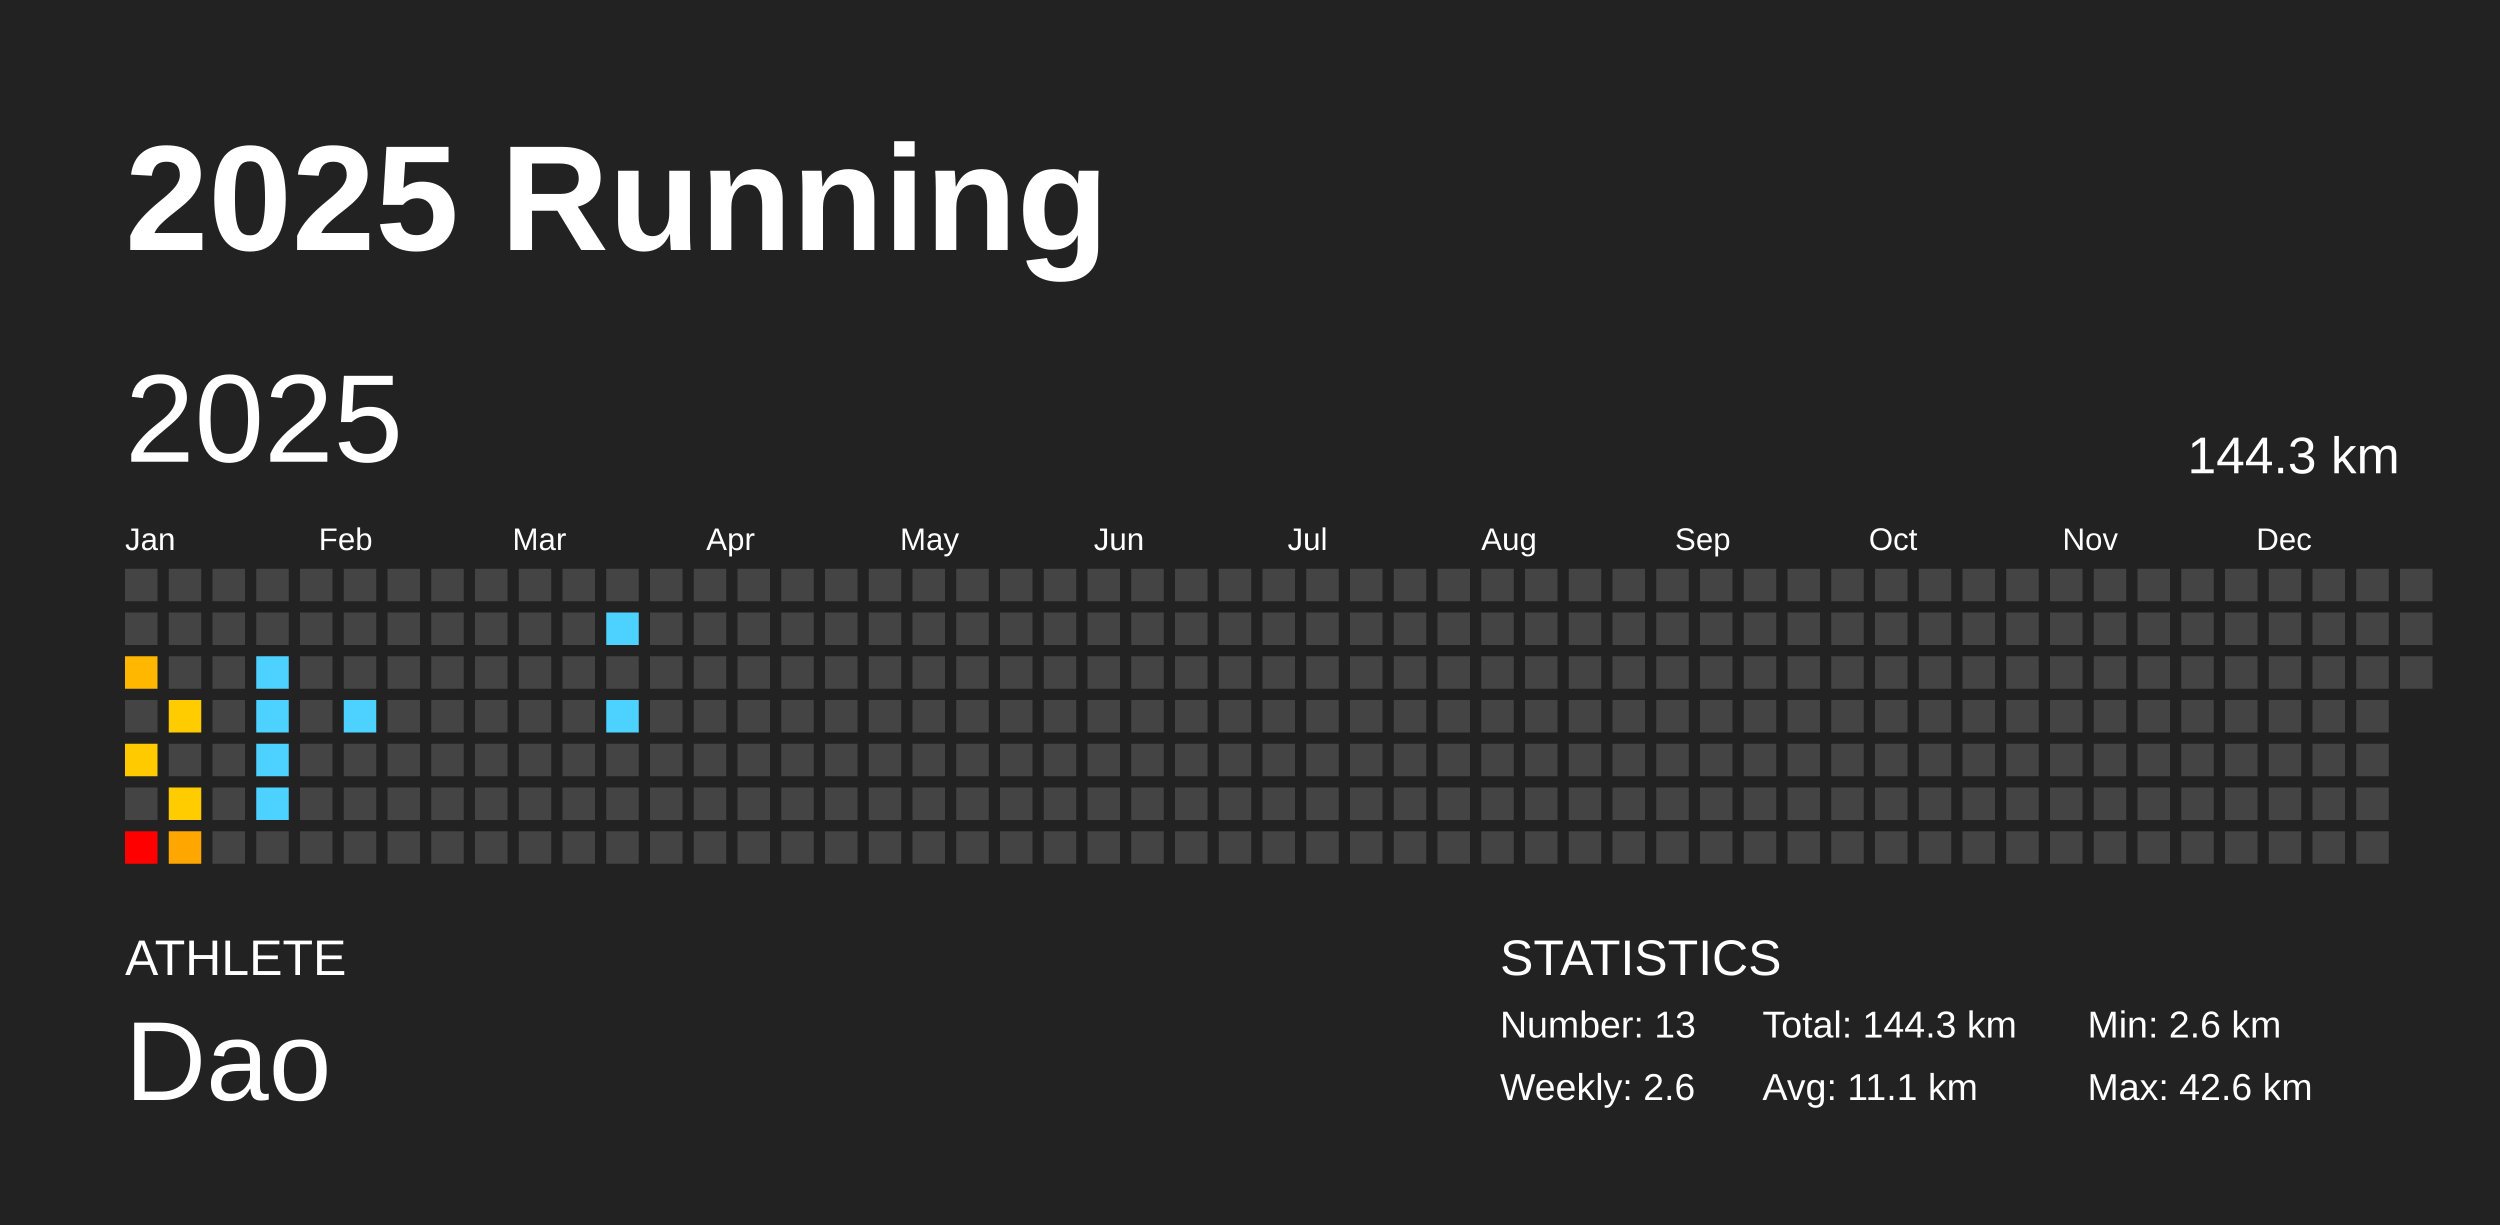
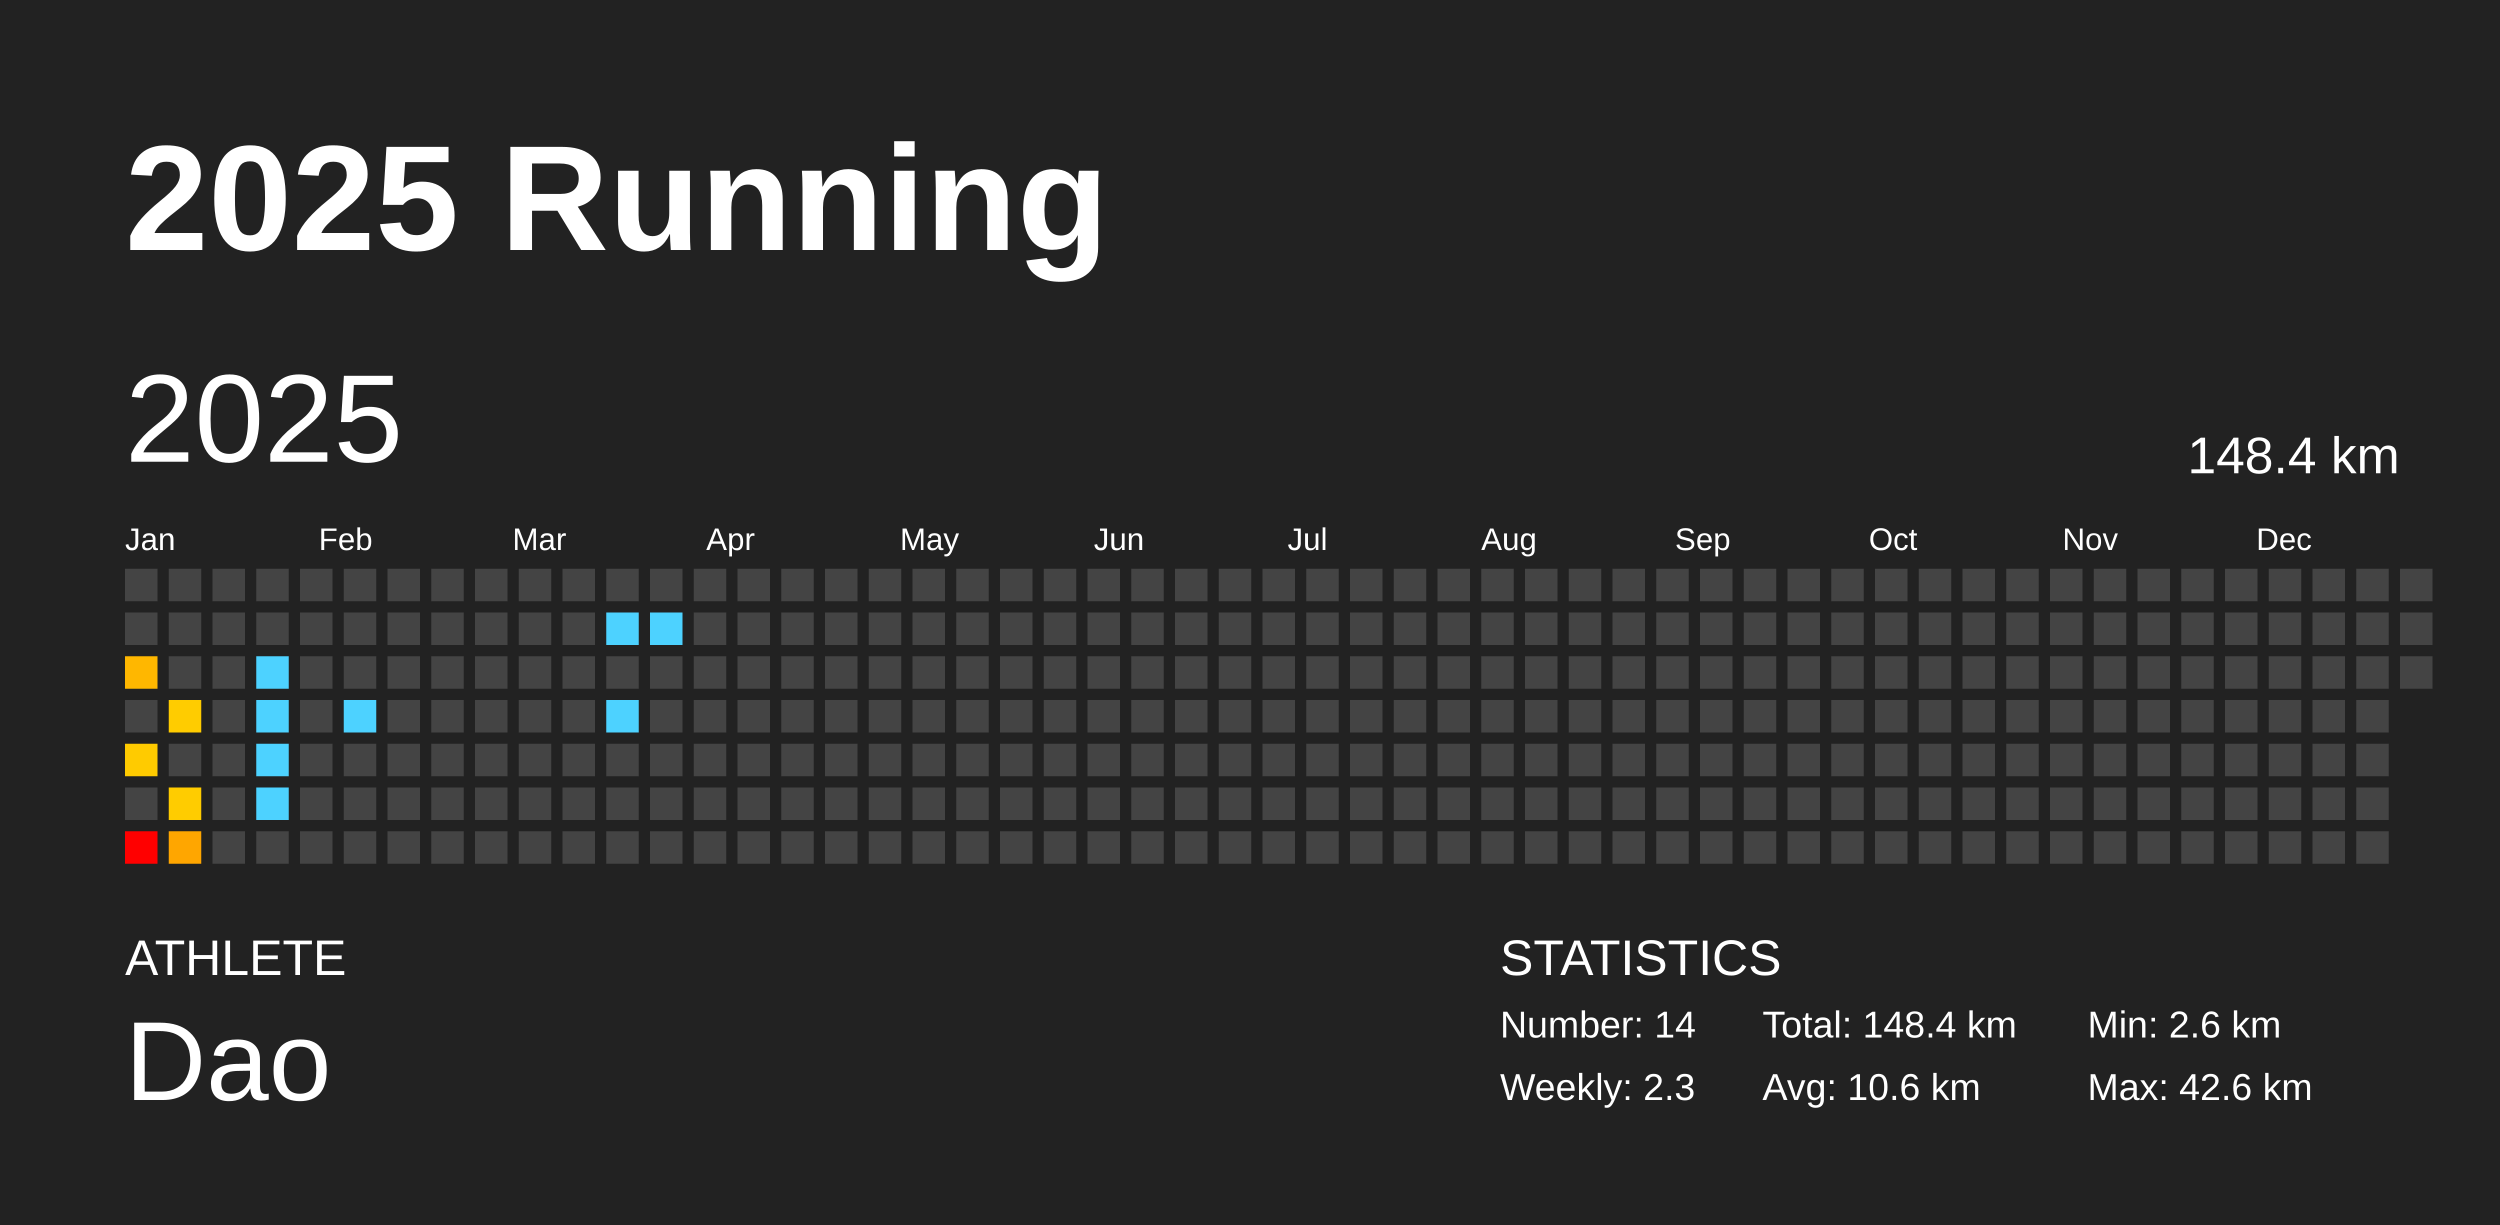
<svg xmlns="http://www.w3.org/2000/svg" baseProfile="full" height="98mm" version="1.1" viewBox="0,0,200,98" width="200mm">
  <defs />
  <rect fill="#222222" height="98" width="200" x="0" y="0" />
  <text fill="#FFFFFF" style="font-size:12px; font-family:Arial; font-weight:bold;" x="10" y="20">2025 Running</text>
  <text fill="#FFFFFF" style="font-size:4px; font-family:Arial" x="10" y="78">ATHLETE</text>
  <text fill="#FFFFFF" style="font-size:9px; font-family:Arial" x="10" y="88">Dao</text>
  <text fill="#FFFFFF" style="font-size:4px; font-family:Arial" x="120" y="78">STATISTICS</text>
-   <text fill="#FFFFFF" style="font-size:3px; font-family:Arial" x="120" y="83">Number: 13</text>
-   <text fill="#FFFFFF" style="font-size:3px; font-family:Arial" x="120" y="88">Weekly: 2.6</text>
-   <text fill="#FFFFFF" style="font-size:3px; font-family:Arial" x="141" y="83">Total: 144.3 km</text>
-   <text fill="#FFFFFF" style="font-size:3px; font-family:Arial" x="141" y="88">Avg: 11.1 km</text>
+   <text fill="#FFFFFF" style="font-size:3px; font-family:Arial" x="120" y="83">Number: 14</text>
+   <text fill="#FFFFFF" style="font-size:3px; font-family:Arial" x="120" y="88">Weekly: 2.3</text>
+   <text fill="#FFFFFF" style="font-size:3px; font-family:Arial" x="141" y="83">Total: 148.4 km</text>
+   <text fill="#FFFFFF" style="font-size:3px; font-family:Arial" x="141" y="88">Avg: 10.6 km</text>
  <text fill="#FFFFFF" style="font-size:3px; font-family:Arial" x="167" y="83">Min: 2.6 km</text>
  <text fill="#FFFFFF" style="font-size:3px; font-family:Arial" x="167" y="88">Max: 42.6 km</text>
  <text dominant-baseline="hanging" fill="#FFFFFF" style="font-size:10.0px; font-family:Arial;" x="10" y="30">2025</text>
-   <text dominant-baseline="hanging" fill="#FFFFFF" style="font-size:4.125px; font-family:Arial;" x="175" y="35">144.3 km</text>
+   <text dominant-baseline="hanging" fill="#FFFFFF" style="font-size:4.125px; font-family:Arial;" x="175" y="35">148.4 km</text>
  <text fill="#FFFFFF" style="font-size:2.5px; font-family:Arial" x="10.0" y="44">Jan</text>
  <text fill="#FFFFFF" style="font-size:2.5px; font-family:Arial" x="25.5" y="44">Feb</text>
  <text fill="#FFFFFF" style="font-size:2.5px; font-family:Arial" x="41.0" y="44">Mar</text>
  <text fill="#FFFFFF" style="font-size:2.5px; font-family:Arial" x="56.5" y="44">Apr</text>
  <text fill="#FFFFFF" style="font-size:2.5px; font-family:Arial" x="72.0" y="44">May</text>
  <text fill="#FFFFFF" style="font-size:2.5px; font-family:Arial" x="87.5" y="44">Jun</text>
  <text fill="#FFFFFF" style="font-size:2.5px; font-family:Arial" x="103.0" y="44">Jul</text>
  <text fill="#FFFFFF" style="font-size:2.5px; font-family:Arial" x="118.5" y="44">Aug</text>
  <text fill="#FFFFFF" style="font-size:2.5px; font-family:Arial" x="134.0" y="44">Sep</text>
  <text fill="#FFFFFF" style="font-size:2.5px; font-family:Arial" x="149.5" y="44">Oct</text>
  <text fill="#FFFFFF" style="font-size:2.5px; font-family:Arial" x="165.0" y="44">Nov</text>
  <text fill="#FFFFFF" style="font-size:2.5px; font-family:Arial" x="180.5" y="44">Dec</text>
  <rect fill="#444444" height="2.6" width="2.6" x="10.0" y="45.5" />
  <rect fill="#444444" height="2.6" width="2.6" x="10.0" y="49.0" />
  <rect fill="#ffb700" height="2.6" width="2.6" x="10.0" y="52.5" />
  <rect fill="#444444" height="2.6" width="2.6" x="10.0" y="56.0" />
  <rect fill="#ffcb00" height="2.6" width="2.6" x="10.0" y="59.5" />
  <rect fill="#444444" height="2.6" width="2.6" x="10.0" y="63.0" />
  <rect fill="red" height="2.6" width="2.6" x="10.0" y="66.5" />
  <rect fill="#444444" height="2.6" width="2.6" x="13.5" y="45.5" />
  <rect fill="#444444" height="2.6" width="2.6" x="13.5" y="49.0" />
  <rect fill="#444444" height="2.6" width="2.6" x="13.5" y="52.5" />
  <rect fill="#ffcc00" height="2.6" width="2.6" x="13.5" y="56.0" />
  <rect fill="#444444" height="2.6" width="2.6" x="13.5" y="59.5" />
  <rect fill="#ffcc00" height="2.6" width="2.6" x="13.5" y="63.0" />
  <rect fill="#ffa600" height="2.6" width="2.6" x="13.5" y="66.5" />
  <rect fill="#444444" height="2.6" width="2.6" x="17.0" y="45.5" />
  <rect fill="#444444" height="2.6" width="2.6" x="17.0" y="49.0" />
  <rect fill="#444444" height="2.6" width="2.6" x="17.0" y="52.5" />
  <rect fill="#444444" height="2.6" width="2.6" x="17.0" y="56.0" />
  <rect fill="#444444" height="2.6" width="2.6" x="17.0" y="59.5" />
  <rect fill="#444444" height="2.6" width="2.6" x="17.0" y="63.0" />
  <rect fill="#444444" height="2.6" width="2.6" x="17.0" y="66.5" />
  <rect fill="#444444" height="2.6" width="2.6" x="20.5" y="45.5" />
  <rect fill="#444444" height="2.6" width="2.6" x="20.5" y="49.0" />
  <rect fill="#4dd2ff" height="2.6" width="2.6" x="20.5" y="52.5" />
  <rect fill="#4dd2ff" height="2.6" width="2.6" x="20.5" y="56.0" />
  <rect fill="#4dd2ff" height="2.6" width="2.6" x="20.5" y="59.5" />
  <rect fill="#4dd2ff" height="2.6" width="2.6" x="20.5" y="63.0" />
  <rect fill="#444444" height="2.6" width="2.6" x="20.5" y="66.5" />
  <rect fill="#444444" height="2.6" width="2.6" x="24.0" y="45.5" />
  <rect fill="#444444" height="2.6" width="2.6" x="24.0" y="49.0" />
  <rect fill="#444444" height="2.6" width="2.6" x="24.0" y="52.5" />
  <rect fill="#444444" height="2.6" width="2.6" x="24.0" y="56.0" />
  <rect fill="#444444" height="2.6" width="2.6" x="24.0" y="59.5" />
  <rect fill="#444444" height="2.6" width="2.6" x="24.0" y="63.0" />
  <rect fill="#444444" height="2.6" width="2.6" x="24.0" y="66.5" />
  <rect fill="#444444" height="2.6" width="2.6" x="27.5" y="45.5" />
  <rect fill="#444444" height="2.6" width="2.6" x="27.5" y="49.0" />
  <rect fill="#444444" height="2.6" width="2.6" x="27.5" y="52.5" />
  <rect fill="#4dd2ff" height="2.6" width="2.6" x="27.5" y="56.0" />
  <rect fill="#444444" height="2.6" width="2.6" x="27.5" y="59.5" />
  <rect fill="#444444" height="2.6" width="2.6" x="27.5" y="63.0" />
  <rect fill="#444444" height="2.6" width="2.6" x="27.5" y="66.5" />
  <rect fill="#444444" height="2.6" width="2.6" x="31.0" y="45.5" />
  <rect fill="#444444" height="2.6" width="2.6" x="31.0" y="49.0" />
  <rect fill="#444444" height="2.6" width="2.6" x="31.0" y="52.5" />
  <rect fill="#444444" height="2.6" width="2.6" x="31.0" y="56.0" />
  <rect fill="#444444" height="2.6" width="2.6" x="31.0" y="59.5" />
  <rect fill="#444444" height="2.6" width="2.6" x="31.0" y="63.0" />
  <rect fill="#444444" height="2.6" width="2.6" x="31.0" y="66.5" />
  <rect fill="#444444" height="2.6" width="2.6" x="34.5" y="45.5" />
  <rect fill="#444444" height="2.6" width="2.6" x="34.5" y="49.0" />
  <rect fill="#444444" height="2.6" width="2.6" x="34.5" y="52.5" />
  <rect fill="#444444" height="2.6" width="2.6" x="34.5" y="56.0" />
  <rect fill="#444444" height="2.6" width="2.6" x="34.5" y="59.5" />
  <rect fill="#444444" height="2.6" width="2.6" x="34.5" y="63.0" />
  <rect fill="#444444" height="2.6" width="2.6" x="34.5" y="66.5" />
  <rect fill="#444444" height="2.6" width="2.6" x="38.0" y="45.5" />
  <rect fill="#444444" height="2.6" width="2.6" x="38.0" y="49.0" />
  <rect fill="#444444" height="2.6" width="2.6" x="38.0" y="52.5" />
  <rect fill="#444444" height="2.6" width="2.6" x="38.0" y="56.0" />
  <rect fill="#444444" height="2.6" width="2.6" x="38.0" y="59.5" />
  <rect fill="#444444" height="2.6" width="2.6" x="38.0" y="63.0" />
  <rect fill="#444444" height="2.6" width="2.6" x="38.0" y="66.5" />
  <rect fill="#444444" height="2.6" width="2.6" x="41.5" y="45.5" />
  <rect fill="#444444" height="2.6" width="2.6" x="41.5" y="49.0" />
  <rect fill="#444444" height="2.6" width="2.6" x="41.5" y="52.5" />
  <rect fill="#444444" height="2.6" width="2.6" x="41.5" y="56.0" />
  <rect fill="#444444" height="2.6" width="2.6" x="41.5" y="59.5" />
  <rect fill="#444444" height="2.6" width="2.6" x="41.5" y="63.0" />
  <rect fill="#444444" height="2.6" width="2.6" x="41.5" y="66.5" />
  <rect fill="#444444" height="2.6" width="2.6" x="45.0" y="45.5" />
  <rect fill="#444444" height="2.6" width="2.6" x="45.0" y="49.0" />
  <rect fill="#444444" height="2.6" width="2.6" x="45.0" y="52.5" />
  <rect fill="#444444" height="2.6" width="2.6" x="45.0" y="56.0" />
  <rect fill="#444444" height="2.6" width="2.6" x="45.0" y="59.5" />
  <rect fill="#444444" height="2.6" width="2.6" x="45.0" y="63.0" />
  <rect fill="#444444" height="2.6" width="2.6" x="45.0" y="66.5" />
  <rect fill="#444444" height="2.6" width="2.6" x="48.5" y="45.5" />
  <rect fill="#4dd2ff" height="2.6" width="2.6" x="48.5" y="49.0" />
  <rect fill="#444444" height="2.6" width="2.6" x="48.5" y="52.5" />
  <rect fill="#4dd2ff" height="2.6" width="2.6" x="48.5" y="56.0" />
  <rect fill="#444444" height="2.6" width="2.6" x="48.5" y="59.5" />
  <rect fill="#444444" height="2.6" width="2.6" x="48.5" y="63.0" />
  <rect fill="#444444" height="2.6" width="2.6" x="48.5" y="66.5" />
  <rect fill="#444444" height="2.6" width="2.6" x="52.0" y="45.5" />
-   <rect fill="#444444" height="2.6" width="2.6" x="52.0" y="49.0" />
+   <rect fill="#4dd2ff" height="2.6" width="2.6" x="52.0" y="49.0" />
  <rect fill="#444444" height="2.6" width="2.6" x="52.0" y="52.5" />
  <rect fill="#444444" height="2.6" width="2.6" x="52.0" y="56.0" />
  <rect fill="#444444" height="2.6" width="2.6" x="52.0" y="59.5" />
  <rect fill="#444444" height="2.6" width="2.6" x="52.0" y="63.0" />
  <rect fill="#444444" height="2.6" width="2.6" x="52.0" y="66.5" />
  <rect fill="#444444" height="2.6" width="2.6" x="55.5" y="45.5" />
  <rect fill="#444444" height="2.6" width="2.6" x="55.5" y="49.0" />
  <rect fill="#444444" height="2.6" width="2.6" x="55.5" y="52.5" />
  <rect fill="#444444" height="2.6" width="2.6" x="55.5" y="56.0" />
  <rect fill="#444444" height="2.6" width="2.6" x="55.5" y="59.5" />
  <rect fill="#444444" height="2.6" width="2.6" x="55.5" y="63.0" />
  <rect fill="#444444" height="2.6" width="2.6" x="55.5" y="66.5" />
  <rect fill="#444444" height="2.6" width="2.6" x="59.0" y="45.5" />
  <rect fill="#444444" height="2.6" width="2.6" x="59.0" y="49.0" />
  <rect fill="#444444" height="2.6" width="2.6" x="59.0" y="52.5" />
  <rect fill="#444444" height="2.6" width="2.6" x="59.0" y="56.0" />
  <rect fill="#444444" height="2.6" width="2.6" x="59.0" y="59.5" />
  <rect fill="#444444" height="2.6" width="2.6" x="59.0" y="63.0" />
  <rect fill="#444444" height="2.6" width="2.6" x="59.0" y="66.5" />
  <rect fill="#444444" height="2.6" width="2.6" x="62.5" y="45.5" />
  <rect fill="#444444" height="2.6" width="2.6" x="62.5" y="49.0" />
  <rect fill="#444444" height="2.6" width="2.6" x="62.5" y="52.5" />
  <rect fill="#444444" height="2.6" width="2.6" x="62.5" y="56.0" />
  <rect fill="#444444" height="2.6" width="2.6" x="62.5" y="59.5" />
  <rect fill="#444444" height="2.6" width="2.6" x="62.5" y="63.0" />
  <rect fill="#444444" height="2.6" width="2.6" x="62.5" y="66.5" />
  <rect fill="#444444" height="2.6" width="2.6" x="66.0" y="45.5" />
  <rect fill="#444444" height="2.6" width="2.6" x="66.0" y="49.0" />
  <rect fill="#444444" height="2.6" width="2.6" x="66.0" y="52.5" />
  <rect fill="#444444" height="2.6" width="2.6" x="66.0" y="56.0" />
  <rect fill="#444444" height="2.6" width="2.6" x="66.0" y="59.5" />
  <rect fill="#444444" height="2.6" width="2.6" x="66.0" y="63.0" />
  <rect fill="#444444" height="2.6" width="2.6" x="66.0" y="66.5" />
  <rect fill="#444444" height="2.6" width="2.6" x="69.5" y="45.5" />
  <rect fill="#444444" height="2.6" width="2.6" x="69.5" y="49.0" />
  <rect fill="#444444" height="2.6" width="2.6" x="69.5" y="52.5" />
  <rect fill="#444444" height="2.6" width="2.6" x="69.5" y="56.0" />
  <rect fill="#444444" height="2.6" width="2.6" x="69.5" y="59.5" />
  <rect fill="#444444" height="2.6" width="2.6" x="69.5" y="63.0" />
  <rect fill="#444444" height="2.6" width="2.6" x="69.5" y="66.5" />
  <rect fill="#444444" height="2.6" width="2.6" x="73.0" y="45.5" />
  <rect fill="#444444" height="2.6" width="2.6" x="73.0" y="49.0" />
  <rect fill="#444444" height="2.6" width="2.6" x="73.0" y="52.5" />
  <rect fill="#444444" height="2.6" width="2.6" x="73.0" y="56.0" />
  <rect fill="#444444" height="2.6" width="2.6" x="73.0" y="59.5" />
  <rect fill="#444444" height="2.6" width="2.6" x="73.0" y="63.0" />
  <rect fill="#444444" height="2.6" width="2.6" x="73.0" y="66.5" />
  <rect fill="#444444" height="2.6" width="2.6" x="76.5" y="45.5" />
  <rect fill="#444444" height="2.6" width="2.6" x="76.5" y="49.0" />
  <rect fill="#444444" height="2.6" width="2.6" x="76.5" y="52.5" />
  <rect fill="#444444" height="2.6" width="2.6" x="76.5" y="56.0" />
  <rect fill="#444444" height="2.6" width="2.6" x="76.5" y="59.5" />
  <rect fill="#444444" height="2.6" width="2.6" x="76.5" y="63.0" />
  <rect fill="#444444" height="2.6" width="2.6" x="76.5" y="66.5" />
  <rect fill="#444444" height="2.6" width="2.6" x="80.0" y="45.5" />
  <rect fill="#444444" height="2.6" width="2.6" x="80.0" y="49.0" />
  <rect fill="#444444" height="2.6" width="2.6" x="80.0" y="52.5" />
  <rect fill="#444444" height="2.6" width="2.6" x="80.0" y="56.0" />
  <rect fill="#444444" height="2.6" width="2.6" x="80.0" y="59.5" />
  <rect fill="#444444" height="2.6" width="2.6" x="80.0" y="63.0" />
  <rect fill="#444444" height="2.6" width="2.6" x="80.0" y="66.5" />
  <rect fill="#444444" height="2.6" width="2.6" x="83.5" y="45.5" />
  <rect fill="#444444" height="2.6" width="2.6" x="83.5" y="49.0" />
  <rect fill="#444444" height="2.6" width="2.6" x="83.5" y="52.5" />
  <rect fill="#444444" height="2.6" width="2.6" x="83.5" y="56.0" />
  <rect fill="#444444" height="2.6" width="2.6" x="83.5" y="59.5" />
  <rect fill="#444444" height="2.6" width="2.6" x="83.5" y="63.0" />
  <rect fill="#444444" height="2.6" width="2.6" x="83.5" y="66.5" />
  <rect fill="#444444" height="2.6" width="2.6" x="87.0" y="45.5" />
  <rect fill="#444444" height="2.6" width="2.6" x="87.0" y="49.0" />
  <rect fill="#444444" height="2.6" width="2.6" x="87.0" y="52.5" />
  <rect fill="#444444" height="2.6" width="2.6" x="87.0" y="56.0" />
  <rect fill="#444444" height="2.6" width="2.6" x="87.0" y="59.5" />
  <rect fill="#444444" height="2.6" width="2.6" x="87.0" y="63.0" />
  <rect fill="#444444" height="2.6" width="2.6" x="87.0" y="66.5" />
  <rect fill="#444444" height="2.6" width="2.6" x="90.5" y="45.5" />
  <rect fill="#444444" height="2.6" width="2.6" x="90.5" y="49.0" />
  <rect fill="#444444" height="2.6" width="2.6" x="90.5" y="52.5" />
  <rect fill="#444444" height="2.6" width="2.6" x="90.5" y="56.0" />
  <rect fill="#444444" height="2.6" width="2.6" x="90.5" y="59.5" />
  <rect fill="#444444" height="2.6" width="2.6" x="90.5" y="63.0" />
  <rect fill="#444444" height="2.6" width="2.6" x="90.5" y="66.5" />
  <rect fill="#444444" height="2.6" width="2.6" x="94.0" y="45.5" />
  <rect fill="#444444" height="2.6" width="2.6" x="94.0" y="49.0" />
  <rect fill="#444444" height="2.6" width="2.6" x="94.0" y="52.5" />
  <rect fill="#444444" height="2.6" width="2.6" x="94.0" y="56.0" />
  <rect fill="#444444" height="2.6" width="2.6" x="94.0" y="59.5" />
  <rect fill="#444444" height="2.6" width="2.6" x="94.0" y="63.0" />
  <rect fill="#444444" height="2.6" width="2.6" x="94.0" y="66.5" />
  <rect fill="#444444" height="2.6" width="2.6" x="97.5" y="45.5" />
  <rect fill="#444444" height="2.6" width="2.6" x="97.5" y="49.0" />
  <rect fill="#444444" height="2.6" width="2.6" x="97.5" y="52.5" />
  <rect fill="#444444" height="2.6" width="2.6" x="97.5" y="56.0" />
  <rect fill="#444444" height="2.6" width="2.6" x="97.5" y="59.5" />
  <rect fill="#444444" height="2.6" width="2.6" x="97.5" y="63.0" />
  <rect fill="#444444" height="2.6" width="2.6" x="97.5" y="66.5" />
  <rect fill="#444444" height="2.6" width="2.6" x="101.0" y="45.5" />
  <rect fill="#444444" height="2.6" width="2.6" x="101.0" y="49.0" />
  <rect fill="#444444" height="2.6" width="2.6" x="101.0" y="52.5" />
  <rect fill="#444444" height="2.6" width="2.6" x="101.0" y="56.0" />
  <rect fill="#444444" height="2.6" width="2.6" x="101.0" y="59.5" />
  <rect fill="#444444" height="2.6" width="2.6" x="101.0" y="63.0" />
  <rect fill="#444444" height="2.6" width="2.6" x="101.0" y="66.5" />
  <rect fill="#444444" height="2.6" width="2.6" x="104.5" y="45.5" />
  <rect fill="#444444" height="2.6" width="2.6" x="104.5" y="49.0" />
  <rect fill="#444444" height="2.6" width="2.6" x="104.5" y="52.5" />
  <rect fill="#444444" height="2.6" width="2.6" x="104.5" y="56.0" />
  <rect fill="#444444" height="2.6" width="2.6" x="104.5" y="59.5" />
  <rect fill="#444444" height="2.6" width="2.6" x="104.5" y="63.0" />
  <rect fill="#444444" height="2.6" width="2.6" x="104.5" y="66.5" />
  <rect fill="#444444" height="2.6" width="2.6" x="108.0" y="45.5" />
  <rect fill="#444444" height="2.6" width="2.6" x="108.0" y="49.0" />
  <rect fill="#444444" height="2.6" width="2.6" x="108.0" y="52.5" />
  <rect fill="#444444" height="2.6" width="2.6" x="108.0" y="56.0" />
  <rect fill="#444444" height="2.6" width="2.6" x="108.0" y="59.5" />
  <rect fill="#444444" height="2.6" width="2.6" x="108.0" y="63.0" />
  <rect fill="#444444" height="2.6" width="2.6" x="108.0" y="66.5" />
  <rect fill="#444444" height="2.6" width="2.6" x="111.5" y="45.5" />
  <rect fill="#444444" height="2.6" width="2.6" x="111.5" y="49.0" />
  <rect fill="#444444" height="2.6" width="2.6" x="111.5" y="52.5" />
  <rect fill="#444444" height="2.6" width="2.6" x="111.5" y="56.0" />
  <rect fill="#444444" height="2.6" width="2.6" x="111.5" y="59.5" />
  <rect fill="#444444" height="2.6" width="2.6" x="111.5" y="63.0" />
  <rect fill="#444444" height="2.6" width="2.6" x="111.5" y="66.5" />
  <rect fill="#444444" height="2.6" width="2.6" x="115.0" y="45.5" />
  <rect fill="#444444" height="2.6" width="2.6" x="115.0" y="49.0" />
  <rect fill="#444444" height="2.6" width="2.6" x="115.0" y="52.5" />
  <rect fill="#444444" height="2.6" width="2.6" x="115.0" y="56.0" />
  <rect fill="#444444" height="2.6" width="2.6" x="115.0" y="59.5" />
  <rect fill="#444444" height="2.6" width="2.6" x="115.0" y="63.0" />
  <rect fill="#444444" height="2.6" width="2.6" x="115.0" y="66.5" />
  <rect fill="#444444" height="2.6" width="2.6" x="118.5" y="45.5" />
  <rect fill="#444444" height="2.6" width="2.6" x="118.5" y="49.0" />
  <rect fill="#444444" height="2.6" width="2.6" x="118.5" y="52.5" />
  <rect fill="#444444" height="2.6" width="2.6" x="118.5" y="56.0" />
  <rect fill="#444444" height="2.6" width="2.6" x="118.5" y="59.5" />
  <rect fill="#444444" height="2.6" width="2.6" x="118.5" y="63.0" />
  <rect fill="#444444" height="2.6" width="2.6" x="118.5" y="66.5" />
  <rect fill="#444444" height="2.6" width="2.6" x="122.0" y="45.5" />
  <rect fill="#444444" height="2.6" width="2.6" x="122.0" y="49.0" />
  <rect fill="#444444" height="2.6" width="2.6" x="122.0" y="52.5" />
  <rect fill="#444444" height="2.6" width="2.6" x="122.0" y="56.0" />
  <rect fill="#444444" height="2.6" width="2.6" x="122.0" y="59.5" />
  <rect fill="#444444" height="2.6" width="2.6" x="122.0" y="63.0" />
  <rect fill="#444444" height="2.6" width="2.6" x="122.0" y="66.5" />
  <rect fill="#444444" height="2.6" width="2.6" x="125.5" y="45.5" />
  <rect fill="#444444" height="2.6" width="2.6" x="125.5" y="49.0" />
  <rect fill="#444444" height="2.6" width="2.6" x="125.5" y="52.5" />
  <rect fill="#444444" height="2.6" width="2.6" x="125.5" y="56.0" />
  <rect fill="#444444" height="2.6" width="2.6" x="125.5" y="59.5" />
  <rect fill="#444444" height="2.6" width="2.6" x="125.5" y="63.0" />
  <rect fill="#444444" height="2.6" width="2.6" x="125.5" y="66.5" />
  <rect fill="#444444" height="2.6" width="2.6" x="129.0" y="45.5" />
  <rect fill="#444444" height="2.6" width="2.6" x="129.0" y="49.0" />
  <rect fill="#444444" height="2.6" width="2.6" x="129.0" y="52.5" />
  <rect fill="#444444" height="2.6" width="2.6" x="129.0" y="56.0" />
  <rect fill="#444444" height="2.6" width="2.6" x="129.0" y="59.5" />
  <rect fill="#444444" height="2.6" width="2.6" x="129.0" y="63.0" />
  <rect fill="#444444" height="2.6" width="2.6" x="129.0" y="66.5" />
  <rect fill="#444444" height="2.6" width="2.6" x="132.5" y="45.5" />
  <rect fill="#444444" height="2.6" width="2.6" x="132.5" y="49.0" />
  <rect fill="#444444" height="2.6" width="2.6" x="132.5" y="52.5" />
  <rect fill="#444444" height="2.6" width="2.6" x="132.5" y="56.0" />
  <rect fill="#444444" height="2.6" width="2.6" x="132.5" y="59.5" />
  <rect fill="#444444" height="2.6" width="2.6" x="132.5" y="63.0" />
  <rect fill="#444444" height="2.6" width="2.6" x="132.5" y="66.5" />
  <rect fill="#444444" height="2.6" width="2.6" x="136.0" y="45.5" />
  <rect fill="#444444" height="2.6" width="2.6" x="136.0" y="49.0" />
  <rect fill="#444444" height="2.6" width="2.6" x="136.0" y="52.5" />
  <rect fill="#444444" height="2.6" width="2.6" x="136.0" y="56.0" />
  <rect fill="#444444" height="2.6" width="2.6" x="136.0" y="59.5" />
  <rect fill="#444444" height="2.6" width="2.6" x="136.0" y="63.0" />
  <rect fill="#444444" height="2.6" width="2.6" x="136.0" y="66.5" />
  <rect fill="#444444" height="2.6" width="2.6" x="139.5" y="45.5" />
  <rect fill="#444444" height="2.6" width="2.6" x="139.5" y="49.0" />
  <rect fill="#444444" height="2.6" width="2.6" x="139.5" y="52.5" />
  <rect fill="#444444" height="2.6" width="2.6" x="139.5" y="56.0" />
  <rect fill="#444444" height="2.6" width="2.6" x="139.5" y="59.5" />
  <rect fill="#444444" height="2.6" width="2.6" x="139.5" y="63.0" />
  <rect fill="#444444" height="2.6" width="2.6" x="139.5" y="66.5" />
  <rect fill="#444444" height="2.6" width="2.6" x="143.0" y="45.5" />
  <rect fill="#444444" height="2.6" width="2.6" x="143.0" y="49.0" />
  <rect fill="#444444" height="2.6" width="2.6" x="143.0" y="52.5" />
  <rect fill="#444444" height="2.6" width="2.6" x="143.0" y="56.0" />
  <rect fill="#444444" height="2.6" width="2.6" x="143.0" y="59.5" />
  <rect fill="#444444" height="2.6" width="2.6" x="143.0" y="63.0" />
  <rect fill="#444444" height="2.6" width="2.6" x="143.0" y="66.5" />
  <rect fill="#444444" height="2.6" width="2.6" x="146.5" y="45.5" />
  <rect fill="#444444" height="2.6" width="2.6" x="146.5" y="49.0" />
  <rect fill="#444444" height="2.6" width="2.6" x="146.5" y="52.5" />
  <rect fill="#444444" height="2.6" width="2.6" x="146.5" y="56.0" />
  <rect fill="#444444" height="2.6" width="2.6" x="146.5" y="59.5" />
  <rect fill="#444444" height="2.6" width="2.6" x="146.5" y="63.0" />
  <rect fill="#444444" height="2.6" width="2.6" x="146.5" y="66.5" />
  <rect fill="#444444" height="2.6" width="2.6" x="150.0" y="45.5" />
  <rect fill="#444444" height="2.6" width="2.6" x="150.0" y="49.0" />
  <rect fill="#444444" height="2.6" width="2.6" x="150.0" y="52.5" />
  <rect fill="#444444" height="2.6" width="2.6" x="150.0" y="56.0" />
  <rect fill="#444444" height="2.6" width="2.6" x="150.0" y="59.5" />
  <rect fill="#444444" height="2.6" width="2.6" x="150.0" y="63.0" />
  <rect fill="#444444" height="2.6" width="2.6" x="150.0" y="66.5" />
  <rect fill="#444444" height="2.6" width="2.6" x="153.5" y="45.5" />
  <rect fill="#444444" height="2.6" width="2.6" x="153.5" y="49.0" />
  <rect fill="#444444" height="2.6" width="2.6" x="153.5" y="52.5" />
  <rect fill="#444444" height="2.6" width="2.6" x="153.5" y="56.0" />
  <rect fill="#444444" height="2.6" width="2.6" x="153.5" y="59.5" />
  <rect fill="#444444" height="2.6" width="2.6" x="153.5" y="63.0" />
  <rect fill="#444444" height="2.6" width="2.6" x="153.5" y="66.5" />
  <rect fill="#444444" height="2.6" width="2.6" x="157.0" y="45.5" />
  <rect fill="#444444" height="2.6" width="2.6" x="157.0" y="49.0" />
  <rect fill="#444444" height="2.6" width="2.6" x="157.0" y="52.5" />
  <rect fill="#444444" height="2.6" width="2.6" x="157.0" y="56.0" />
  <rect fill="#444444" height="2.6" width="2.6" x="157.0" y="59.5" />
  <rect fill="#444444" height="2.6" width="2.6" x="157.0" y="63.0" />
  <rect fill="#444444" height="2.6" width="2.6" x="157.0" y="66.5" />
  <rect fill="#444444" height="2.6" width="2.6" x="160.5" y="45.5" />
  <rect fill="#444444" height="2.6" width="2.6" x="160.5" y="49.0" />
  <rect fill="#444444" height="2.6" width="2.6" x="160.5" y="52.5" />
  <rect fill="#444444" height="2.6" width="2.6" x="160.5" y="56.0" />
  <rect fill="#444444" height="2.6" width="2.6" x="160.5" y="59.5" />
  <rect fill="#444444" height="2.6" width="2.6" x="160.5" y="63.0" />
  <rect fill="#444444" height="2.6" width="2.6" x="160.5" y="66.5" />
  <rect fill="#444444" height="2.6" width="2.6" x="164.0" y="45.5" />
  <rect fill="#444444" height="2.6" width="2.6" x="164.0" y="49.0" />
  <rect fill="#444444" height="2.6" width="2.6" x="164.0" y="52.5" />
  <rect fill="#444444" height="2.6" width="2.6" x="164.0" y="56.0" />
  <rect fill="#444444" height="2.6" width="2.6" x="164.0" y="59.5" />
  <rect fill="#444444" height="2.6" width="2.6" x="164.0" y="63.0" />
  <rect fill="#444444" height="2.6" width="2.6" x="164.0" y="66.5" />
  <rect fill="#444444" height="2.6" width="2.6" x="167.5" y="45.5" />
  <rect fill="#444444" height="2.6" width="2.6" x="167.5" y="49.0" />
  <rect fill="#444444" height="2.6" width="2.6" x="167.5" y="52.5" />
  <rect fill="#444444" height="2.6" width="2.6" x="167.5" y="56.0" />
  <rect fill="#444444" height="2.6" width="2.6" x="167.5" y="59.5" />
  <rect fill="#444444" height="2.6" width="2.6" x="167.5" y="63.0" />
  <rect fill="#444444" height="2.6" width="2.6" x="167.5" y="66.5" />
  <rect fill="#444444" height="2.6" width="2.6" x="171.0" y="45.5" />
  <rect fill="#444444" height="2.6" width="2.6" x="171.0" y="49.0" />
  <rect fill="#444444" height="2.6" width="2.6" x="171.0" y="52.5" />
  <rect fill="#444444" height="2.6" width="2.6" x="171.0" y="56.0" />
  <rect fill="#444444" height="2.6" width="2.6" x="171.0" y="59.5" />
  <rect fill="#444444" height="2.6" width="2.6" x="171.0" y="63.0" />
  <rect fill="#444444" height="2.6" width="2.6" x="171.0" y="66.5" />
  <rect fill="#444444" height="2.6" width="2.6" x="174.5" y="45.5" />
  <rect fill="#444444" height="2.6" width="2.6" x="174.5" y="49.0" />
  <rect fill="#444444" height="2.6" width="2.6" x="174.5" y="52.5" />
  <rect fill="#444444" height="2.6" width="2.6" x="174.5" y="56.0" />
  <rect fill="#444444" height="2.6" width="2.6" x="174.5" y="59.5" />
  <rect fill="#444444" height="2.6" width="2.6" x="174.5" y="63.0" />
  <rect fill="#444444" height="2.6" width="2.6" x="174.5" y="66.5" />
  <rect fill="#444444" height="2.6" width="2.6" x="178.0" y="45.5" />
  <rect fill="#444444" height="2.6" width="2.6" x="178.0" y="49.0" />
  <rect fill="#444444" height="2.6" width="2.6" x="178.0" y="52.5" />
  <rect fill="#444444" height="2.6" width="2.6" x="178.0" y="56.0" />
  <rect fill="#444444" height="2.6" width="2.6" x="178.0" y="59.5" />
  <rect fill="#444444" height="2.6" width="2.6" x="178.0" y="63.0" />
  <rect fill="#444444" height="2.6" width="2.6" x="178.0" y="66.5" />
  <rect fill="#444444" height="2.6" width="2.6" x="181.5" y="45.5" />
  <rect fill="#444444" height="2.6" width="2.6" x="181.5" y="49.0" />
  <rect fill="#444444" height="2.6" width="2.6" x="181.5" y="52.5" />
  <rect fill="#444444" height="2.6" width="2.6" x="181.5" y="56.0" />
  <rect fill="#444444" height="2.6" width="2.6" x="181.5" y="59.5" />
  <rect fill="#444444" height="2.6" width="2.6" x="181.5" y="63.0" />
  <rect fill="#444444" height="2.6" width="2.6" x="181.5" y="66.5" />
  <rect fill="#444444" height="2.6" width="2.6" x="185.0" y="45.5" />
  <rect fill="#444444" height="2.6" width="2.6" x="185.0" y="49.0" />
  <rect fill="#444444" height="2.6" width="2.6" x="185.0" y="52.5" />
  <rect fill="#444444" height="2.6" width="2.6" x="185.0" y="56.0" />
  <rect fill="#444444" height="2.6" width="2.6" x="185.0" y="59.5" />
  <rect fill="#444444" height="2.6" width="2.6" x="185.0" y="63.0" />
  <rect fill="#444444" height="2.6" width="2.6" x="185.0" y="66.5" />
  <rect fill="#444444" height="2.6" width="2.6" x="188.5" y="45.5" />
  <rect fill="#444444" height="2.6" width="2.6" x="188.5" y="49.0" />
  <rect fill="#444444" height="2.6" width="2.6" x="188.5" y="52.5" />
  <rect fill="#444444" height="2.6" width="2.6" x="188.5" y="56.0" />
  <rect fill="#444444" height="2.6" width="2.6" x="188.5" y="59.5" />
  <rect fill="#444444" height="2.6" width="2.6" x="188.5" y="63.0" />
  <rect fill="#444444" height="2.6" width="2.6" x="188.5" y="66.5" />
  <rect fill="#444444" height="2.6" width="2.6" x="192.0" y="45.5" />
  <rect fill="#444444" height="2.6" width="2.6" x="192.0" y="49.0" />
  <rect fill="#444444" height="2.6" width="2.6" x="192.0" y="52.5" />
</svg>
